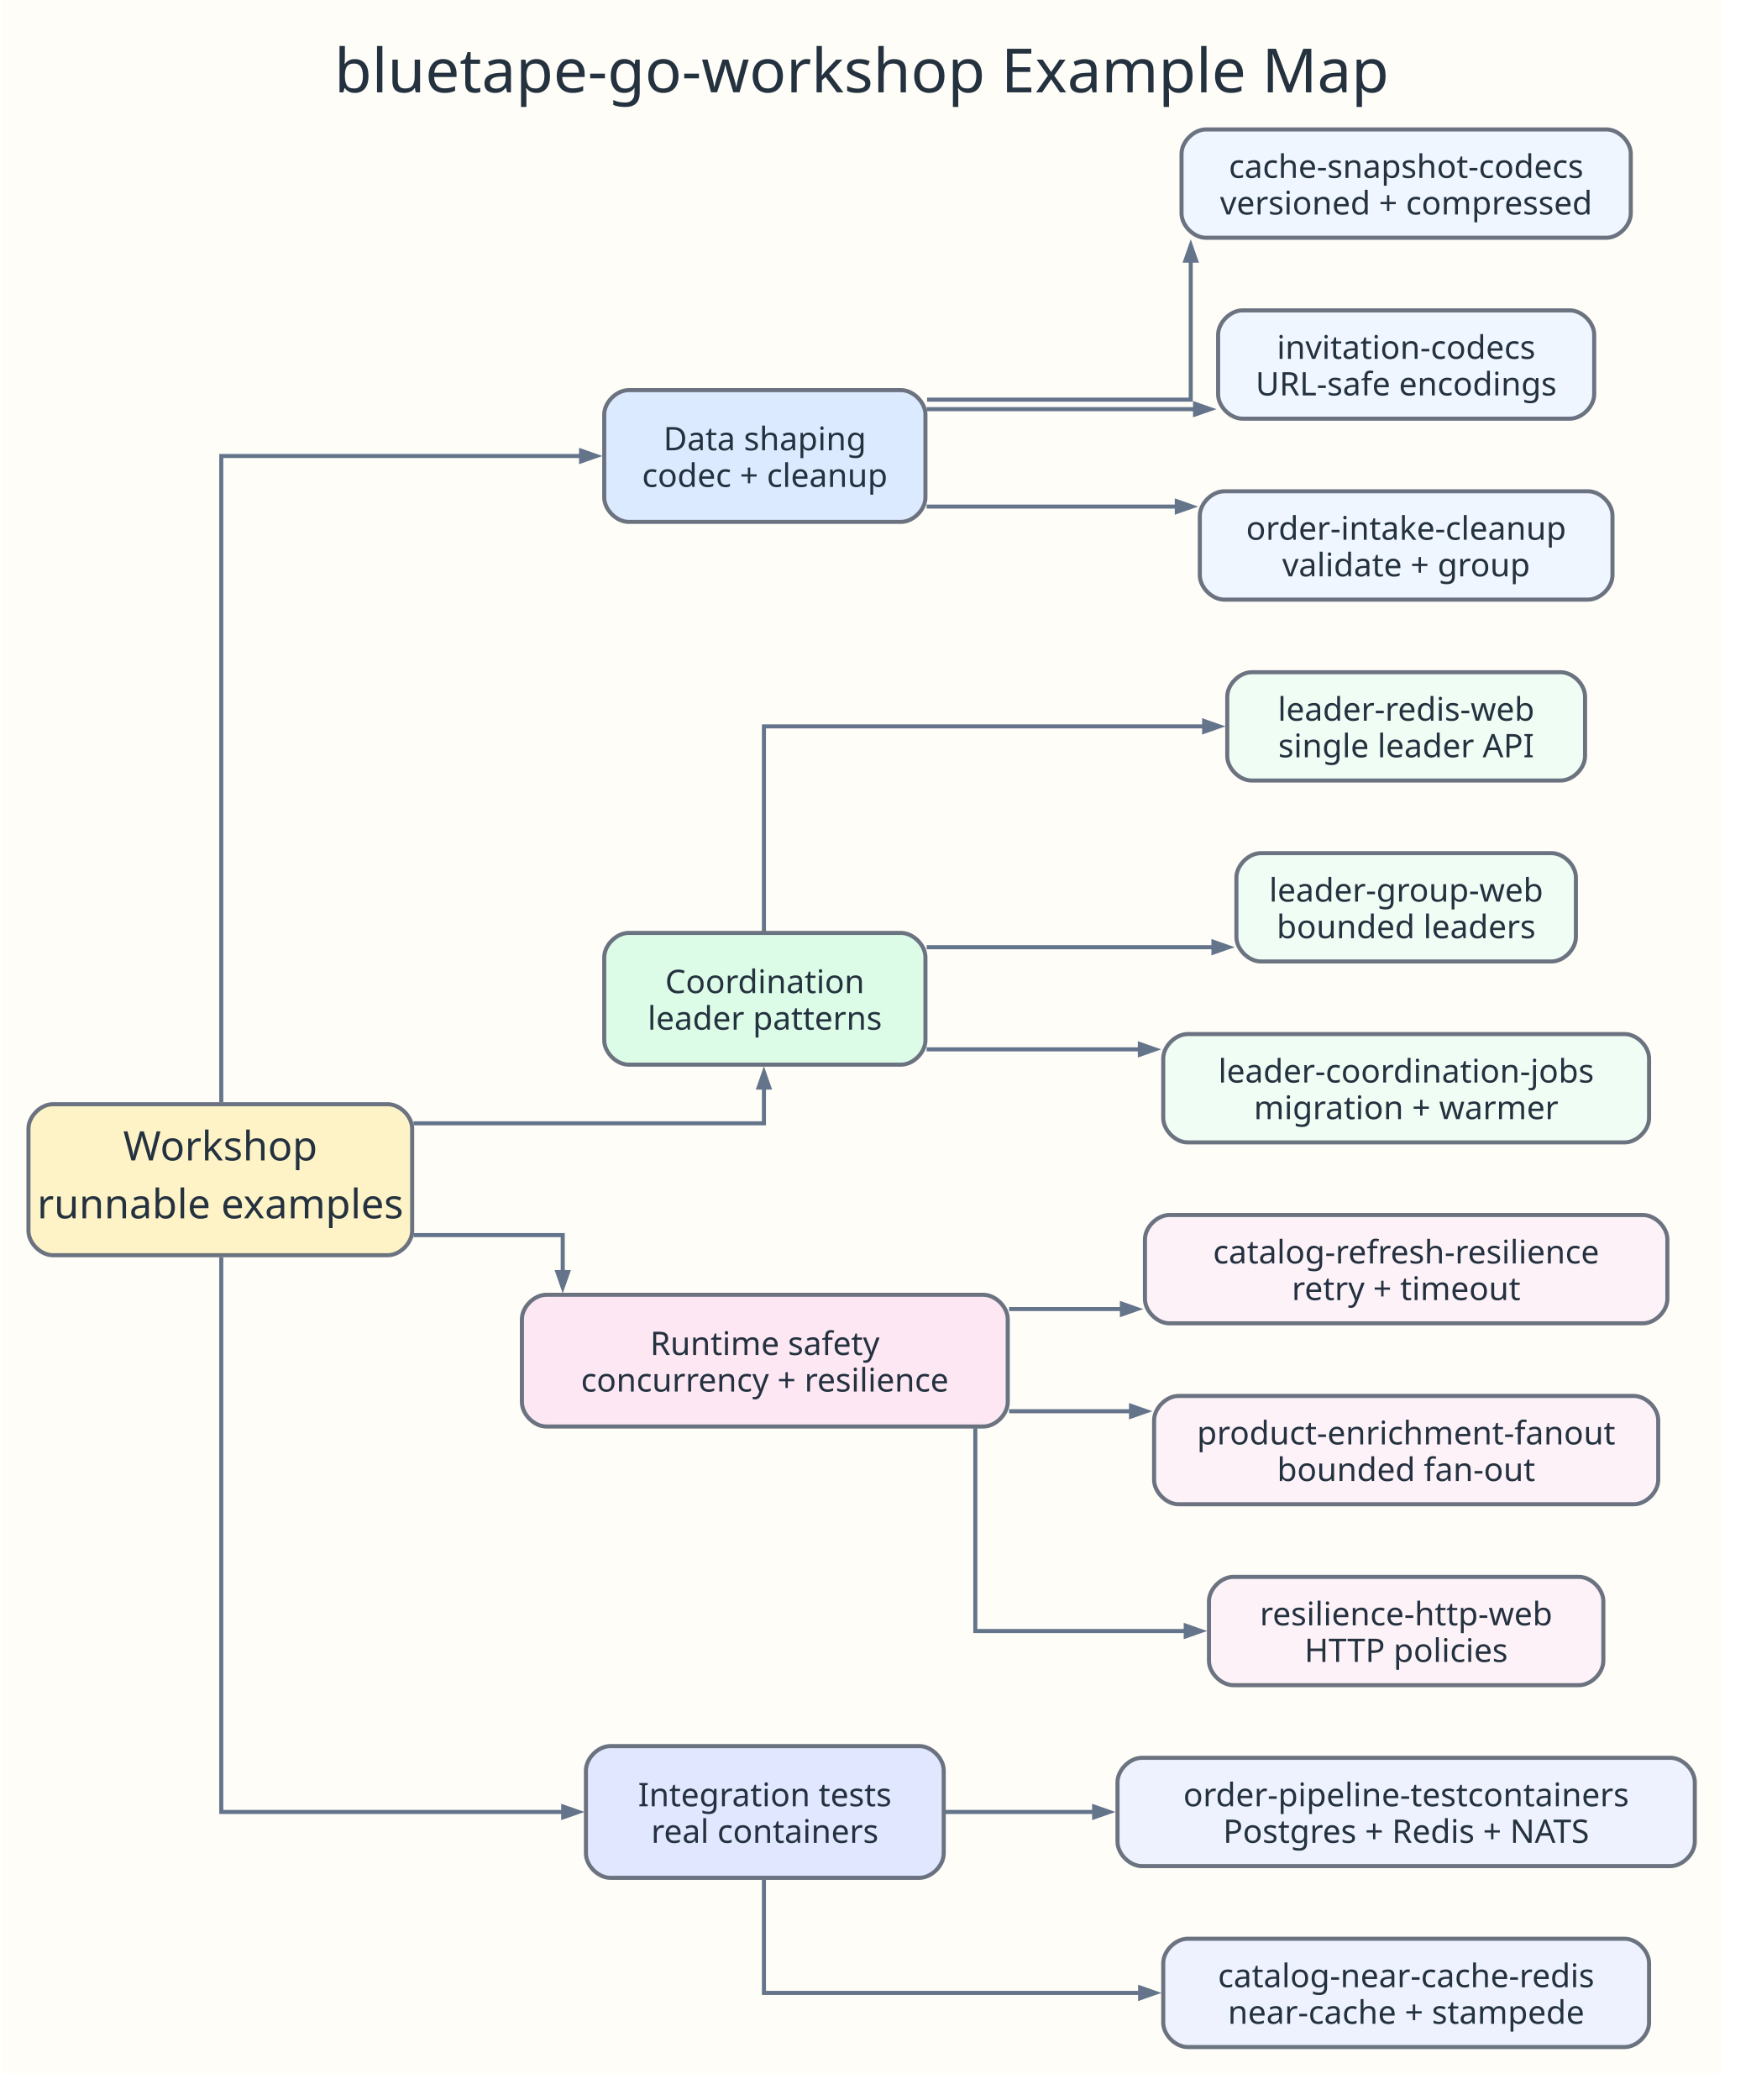
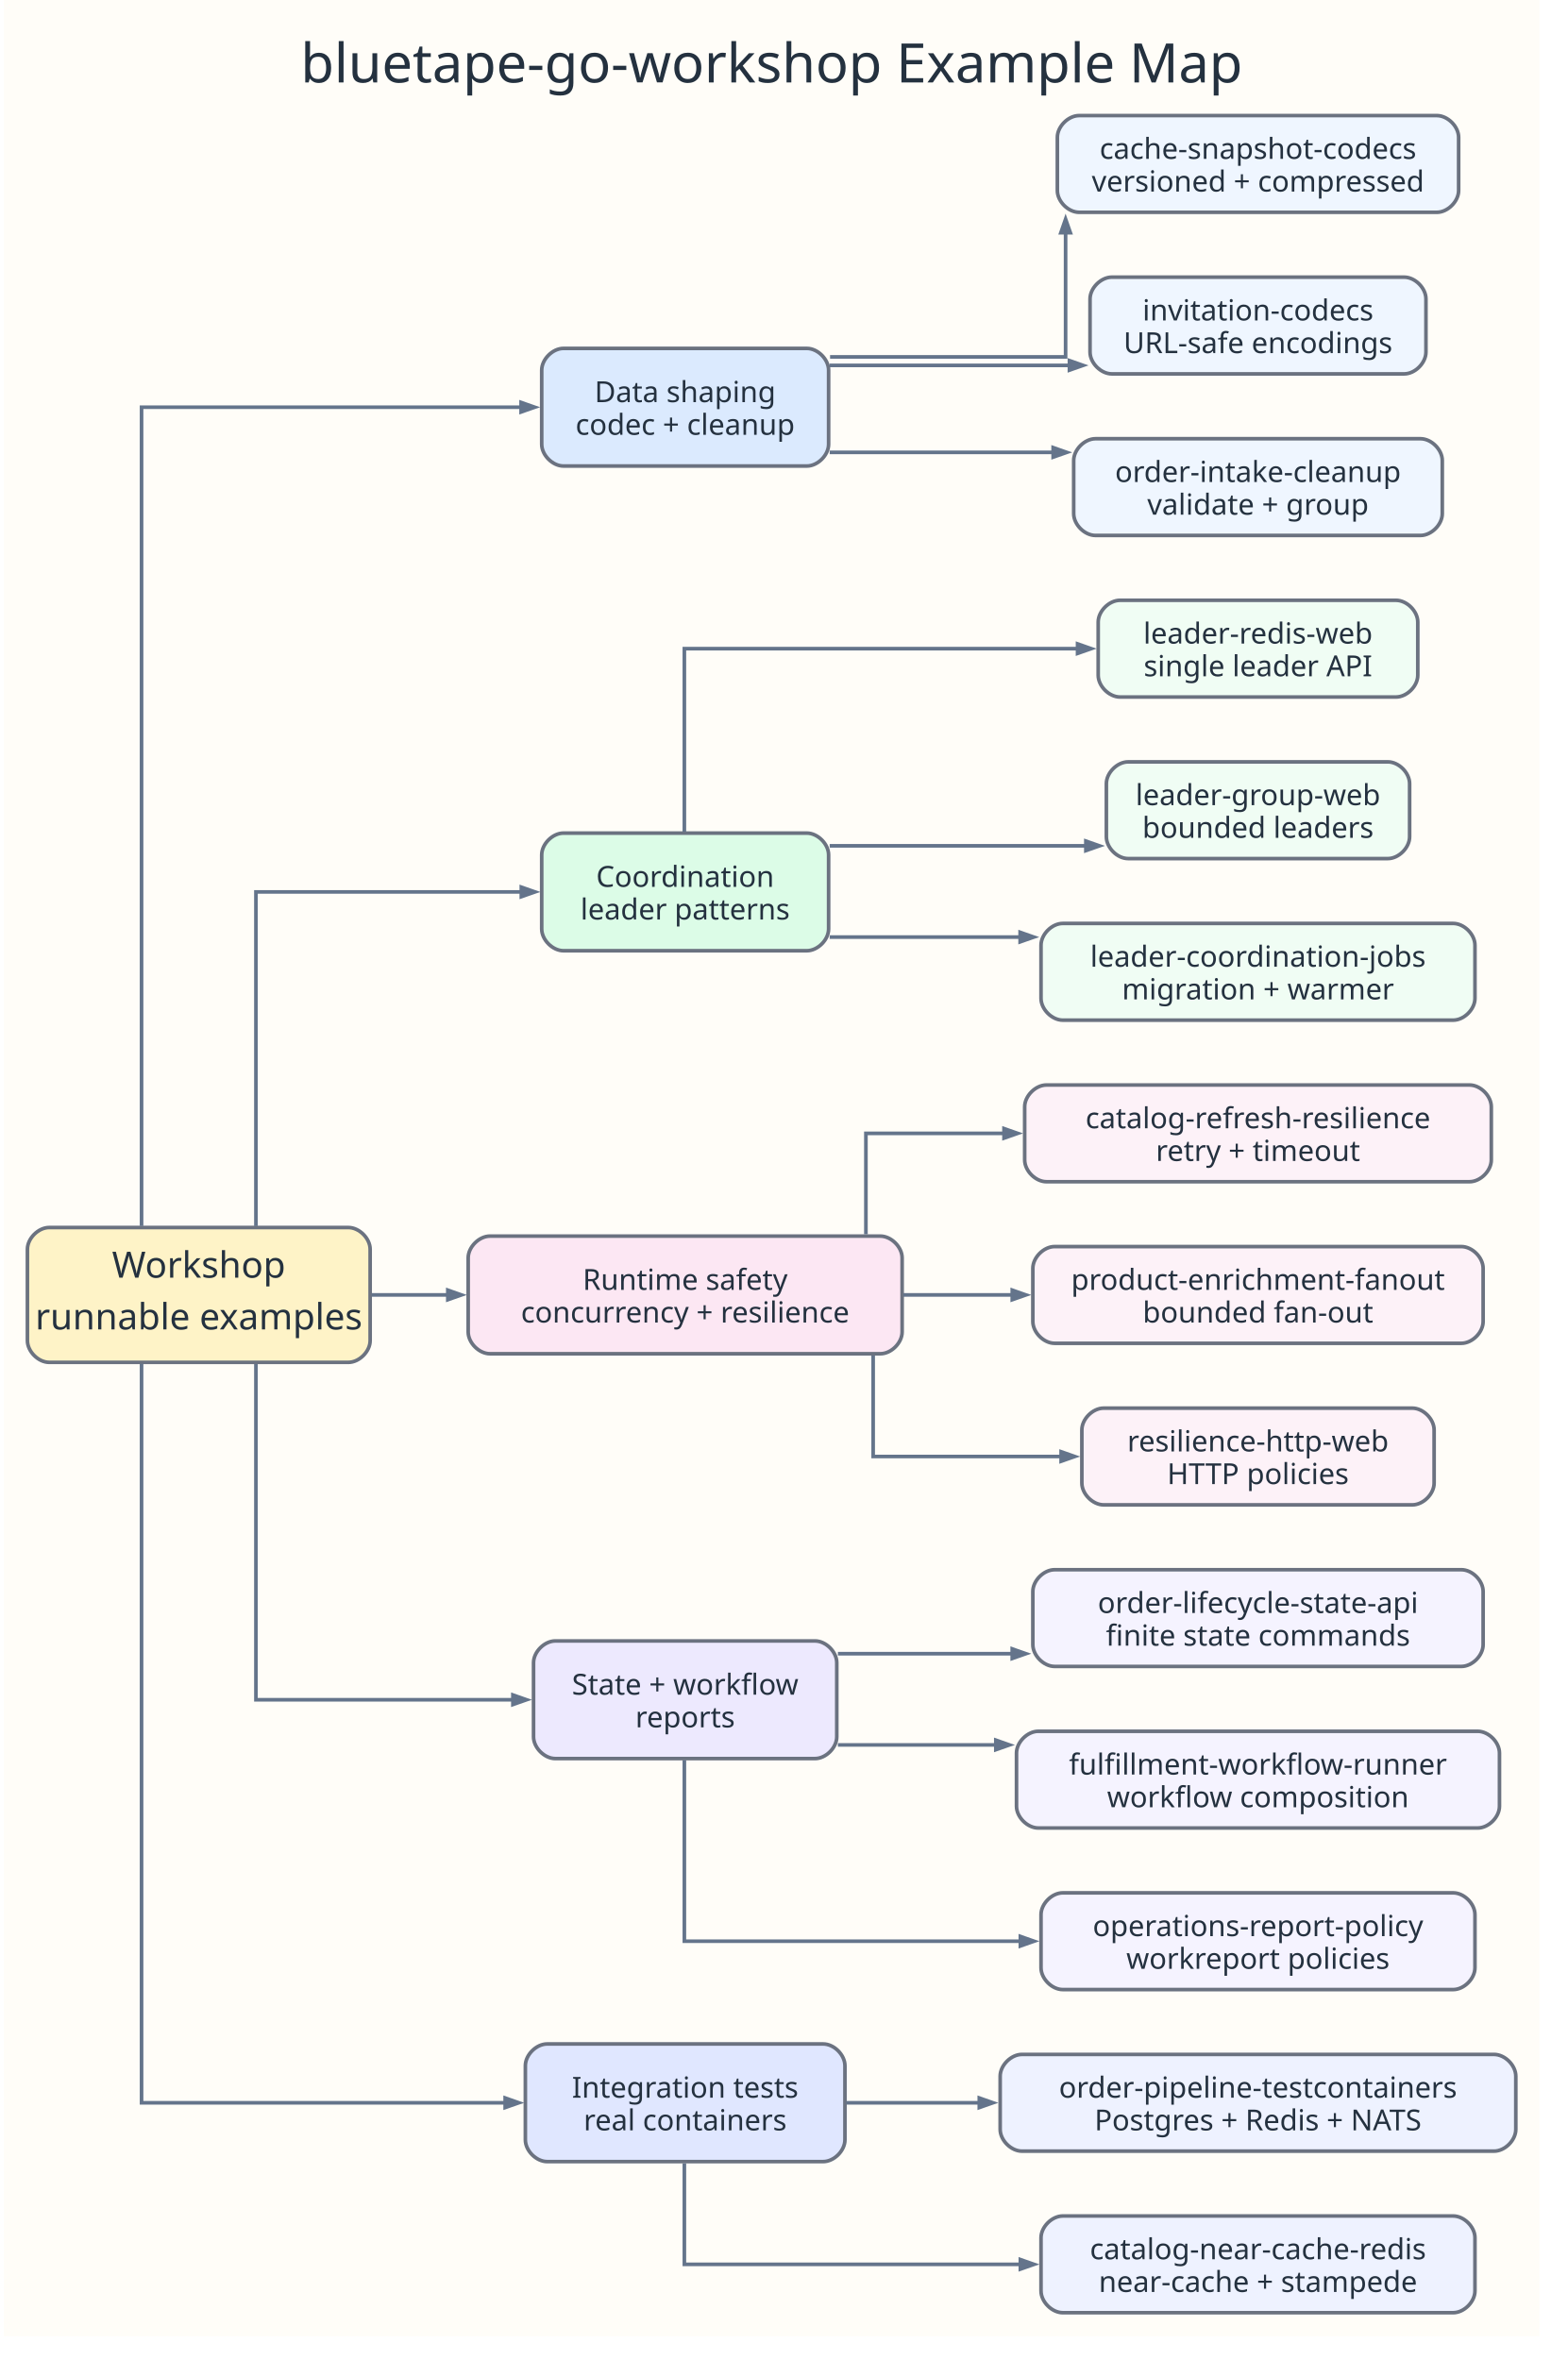
- <svg xmlns="http://www.w3.org/2000/svg" width="872pt" height="1046pt" viewBox="13.00 13.00 859.00 1033.00">
-   <g id="graph0" class="graph" transform="scale(1 1) rotate(0) translate(25.92 1019.95)">
-     <polygon fill="#fffdf8" stroke="none" points="-12.96,12.96 -12.96,-1006.99 832.83,-1006.99 832.83,12.96 -12.96,12.96" />
-     <text xml:space="preserve" text-anchor="middle" x="409.94" y="-961.53" font-family="Architects Daughter" font-size="30.00" fill="#24313f">bluetape-go-workshop Example Map</text>
+ <svg xmlns="http://www.w3.org/2000/svg" width="872pt" height="1313pt" viewBox="13.00 13.00 859.00 1300.00">
+   <g id="graph0" class="graph" transform="scale(1 1) rotate(0) translate(25.92 1286.95)">
+     <polygon fill="#fffdf8" stroke="none" points="-12.96,12.96 -12.96,-1273.99 832.83,-1273.99 832.83,12.96 -12.96,12.96" />
+     <text xml:space="preserve" text-anchor="middle" x="409.94" y="-1228.53" font-family="Architects Daughter" font-size="30.00" fill="#24313f">bluetape-go-workshop Example Map</text>
    <g id="node1" class="node">
-       <path fill="#fef3c7" stroke="#6b7280" stroke-width="2" d="M176.79,-463.78C176.79,-463.78 12,-463.78 12,-463.78 6,-463.78 0,-457.78 0,-451.78 0,-451.78 0,-401.5 0,-401.5 0,-395.5 6,-389.5 12,-389.5 12,-389.5 176.79,-389.5 176.79,-389.5 182.79,-389.5 188.79,-395.5 188.79,-401.5 188.79,-401.5 188.79,-451.78 188.79,-451.78 188.79,-457.78 182.79,-463.78 176.79,-463.78" />
-       <text xml:space="preserve" text-anchor="middle" x="94.39" y="-436.14" font-family="Architects Daughter" font-size="20.00" fill="#24313f">Workshop</text>
-       <text xml:space="preserve" text-anchor="middle" x="94.39" y="-407.64" font-family="Architects Daughter" font-size="20.00" fill="#24313f">runnable examples</text>
+       <path fill="#fef3c7" stroke="#6b7280" stroke-width="2" d="M176.79,-597.78C176.79,-597.78 12,-597.78 12,-597.78 6,-597.78 0,-591.78 0,-585.78 0,-585.78 0,-535.5 0,-535.5 0,-529.5 6,-523.5 12,-523.5 12,-523.5 176.79,-523.5 176.79,-523.5 182.79,-523.5 188.79,-529.5 188.79,-535.5 188.79,-535.5 188.79,-585.78 188.79,-585.78 188.79,-591.78 182.79,-597.78 176.79,-597.78" />
+       <text xml:space="preserve" text-anchor="middle" x="94.39" y="-570.14" font-family="Architects Daughter" font-size="20.00" fill="#24313f">Workshop</text>
+       <text xml:space="preserve" text-anchor="middle" x="94.39" y="-541.64" font-family="Architects Daughter" font-size="20.00" fill="#24313f">runnable examples</text>
    </g>
    <g id="node2" class="node">
-       <path fill="#dbeafe" stroke="#6b7280" stroke-width="2" d="M429.33,-815.04C429.33,-815.04 295.29,-815.04 295.29,-815.04 289.29,-815.04 283.29,-809.04 283.29,-803.04 283.29,-803.04 283.29,-762.24 283.29,-762.24 283.29,-756.24 289.29,-750.24 295.29,-750.24 295.29,-750.24 429.33,-750.24 429.33,-750.24 435.33,-750.24 441.33,-756.24 441.33,-762.24 441.33,-762.24 441.33,-803.04 441.33,-803.04 441.33,-809.04 435.33,-815.04 429.33,-815.04" />
-       <text xml:space="preserve" text-anchor="middle" x="362.31" y="-785.44" font-family="Comic Mono" font-size="16.00" fill="#24313f">Data shaping</text>
-       <text xml:space="preserve" text-anchor="middle" x="362.31" y="-767.44" font-family="Comic Mono" font-size="16.00" fill="#24313f">codec + cleanup</text>
+       <path fill="#dbeafe" stroke="#6b7280" stroke-width="2" d="M429.33,-1082.04C429.33,-1082.04 295.29,-1082.04 295.29,-1082.04 289.29,-1082.04 283.29,-1076.04 283.29,-1070.04 283.29,-1070.04 283.29,-1029.24 283.29,-1029.24 283.29,-1023.24 289.29,-1017.24 295.29,-1017.24 295.29,-1017.24 429.33,-1017.24 429.33,-1017.24 435.33,-1017.24 441.33,-1023.24 441.33,-1029.24 441.33,-1029.24 441.33,-1070.04 441.33,-1070.04 441.33,-1076.04 435.33,-1082.04 429.33,-1082.04" />
+       <text xml:space="preserve" text-anchor="middle" x="362.31" y="-1052.44" font-family="Comic Mono" font-size="16.00" fill="#24313f">Data shaping</text>
+       <text xml:space="preserve" text-anchor="middle" x="362.31" y="-1034.44" font-family="Comic Mono" font-size="16.00" fill="#24313f">codec + cleanup</text>
    </g>
    <g id="edge1" class="edge">
-       <path fill="none" stroke="#64748b" stroke-width="2" d="M94.87,-464.74C94.87,-556.58 94.87,-782.64 94.87,-782.64 94.87,-782.64 271.9,-782.64 271.9,-782.64" />
-       <polygon fill="#64748b" stroke="#64748b" stroke-width="2" points="271.9,-785.27 279.4,-782.64 271.9,-780.02 271.9,-785.27" />
+       <path fill="none" stroke="#64748b" stroke-width="2" d="M62.87,-598.6C62.87,-713.5 62.87,-1049.64 62.87,-1049.64 62.87,-1049.64 271.93,-1049.64 271.93,-1049.64" />
+       <polygon fill="#64748b" stroke="#64748b" stroke-width="2" points="271.93,-1052.27 279.43,-1049.64 271.93,-1047.02 271.93,-1052.27" />
    </g>
    <g id="node3" class="node">
-       <path fill="#dcfce7" stroke="#6b7280" stroke-width="2" d="M429.33,-548.04C429.33,-548.04 295.29,-548.04 295.29,-548.04 289.29,-548.04 283.29,-542.04 283.29,-536.04 283.29,-536.04 283.29,-495.24 283.29,-495.24 283.29,-489.24 289.29,-483.24 295.29,-483.24 295.29,-483.24 429.33,-483.24 429.33,-483.24 435.33,-483.24 441.33,-489.24 441.33,-495.24 441.33,-495.24 441.33,-536.04 441.33,-536.04 441.33,-542.04 435.33,-548.04 429.33,-548.04" />
-       <text xml:space="preserve" text-anchor="middle" x="362.31" y="-518.44" font-family="Comic Mono" font-size="16.00" fill="#24313f">Coordination</text>
-       <text xml:space="preserve" text-anchor="middle" x="362.31" y="-500.44" font-family="Comic Mono" font-size="16.00" fill="#24313f">leader patterns</text>
+       <path fill="#dcfce7" stroke="#6b7280" stroke-width="2" d="M429.33,-815.04C429.33,-815.04 295.29,-815.04 295.29,-815.04 289.29,-815.04 283.29,-809.04 283.29,-803.04 283.29,-803.04 283.29,-762.24 283.29,-762.24 283.29,-756.24 289.29,-750.24 295.29,-750.24 295.29,-750.24 429.33,-750.24 429.33,-750.24 435.33,-750.24 441.33,-756.24 441.33,-762.24 441.33,-762.24 441.33,-803.04 441.33,-803.04 441.33,-809.04 435.33,-815.04 429.33,-815.04" />
+       <text xml:space="preserve" text-anchor="middle" x="362.31" y="-785.44" font-family="Comic Mono" font-size="16.00" fill="#24313f">Coordination</text>
+       <text xml:space="preserve" text-anchor="middle" x="362.31" y="-767.44" font-family="Comic Mono" font-size="16.00" fill="#24313f">leader patterns</text>
    </g>
    <g id="edge2" class="edge">
-       <path fill="none" stroke="#64748b" stroke-width="2" d="M189.45,-454.39C266.33,-454.39 361.87,-454.39 361.87,-454.39 361.87,-454.39 361.87,-471.98 361.87,-471.98" />
-       <polygon fill="#64748b" stroke="#64748b" stroke-width="2" points="359.25,-471.98 361.87,-479.48 364.5,-471.98 359.25,-471.98" />
+       <path fill="none" stroke="#64748b" stroke-width="2" d="M125.87,-598.55C125.87,-661.96 125.87,-782.64 125.87,-782.64 125.87,-782.64 272.06,-782.64 272.06,-782.64" />
+       <polygon fill="#64748b" stroke="#64748b" stroke-width="2" points="272.06,-785.27 279.56,-782.64 272.06,-780.02 272.06,-785.27" />
    </g>
    <g id="node4" class="node">
-       <path fill="#fce7f3" stroke="#6b7280" stroke-width="2" d="M469.83,-370.04C469.83,-370.04 254.79,-370.04 254.79,-370.04 248.79,-370.04 242.79,-364.04 242.79,-358.04 242.79,-358.04 242.79,-317.24 242.79,-317.24 242.79,-311.24 248.79,-305.24 254.79,-305.24 254.79,-305.24 469.83,-305.24 469.83,-305.24 475.83,-305.24 481.83,-311.24 481.83,-317.24 481.83,-317.24 481.83,-358.04 481.83,-358.04 481.83,-364.04 475.83,-370.04 469.83,-370.04" />
-       <text xml:space="preserve" text-anchor="middle" x="362.31" y="-340.44" font-family="Comic Mono" font-size="16.00" fill="#24313f">Runtime safety</text>
-       <text xml:space="preserve" text-anchor="middle" x="362.31" y="-322.44" font-family="Comic Mono" font-size="16.00" fill="#24313f">concurrency + resilience</text>
+       <path fill="#fce7f3" stroke="#6b7280" stroke-width="2" d="M469.83,-593.04C469.83,-593.04 254.79,-593.04 254.79,-593.04 248.79,-593.04 242.79,-587.04 242.79,-581.04 242.79,-581.04 242.79,-540.24 242.79,-540.24 242.79,-534.24 248.79,-528.24 254.79,-528.24 254.79,-528.24 469.83,-528.24 469.83,-528.24 475.83,-528.24 481.83,-534.24 481.83,-540.24 481.83,-540.24 481.83,-581.04 481.83,-581.04 481.83,-587.04 475.83,-593.04 469.83,-593.04" />
+       <text xml:space="preserve" text-anchor="middle" x="362.31" y="-563.44" font-family="Comic Mono" font-size="16.00" fill="#24313f">Runtime safety</text>
+       <text xml:space="preserve" text-anchor="middle" x="362.31" y="-545.44" font-family="Comic Mono" font-size="16.00" fill="#24313f">concurrency + resilience</text>
    </g>
    <g id="edge3" class="edge">
-       <path fill="none" stroke="#64748b" stroke-width="2" d="M189.46,-399.39C227.68,-399.39 262.87,-399.39 262.87,-399.39 262.87,-399.39 262.87,-381.21 262.87,-381.21" />
-       <polygon fill="#64748b" stroke="#64748b" stroke-width="2" points="265.5,-381.21 262.87,-373.71 260.25,-381.21 265.5,-381.21" />
+       <path fill="none" stroke="#64748b" stroke-width="2" d="M189.61,-560.64C189.61,-560.64 231.57,-560.64 231.57,-560.64" />
+       <polygon fill="#64748b" stroke="#64748b" stroke-width="2" points="231.57,-563.27 239.07,-560.64 231.57,-558.02 231.57,-563.27" />
    </g>
    <g id="node5" class="node">
+       <path fill="#ede9fe" stroke="#6b7280" stroke-width="2" d="M433.83,-370.04C433.83,-370.04 290.79,-370.04 290.79,-370.04 284.79,-370.04 278.79,-364.04 278.79,-358.04 278.79,-358.04 278.79,-317.24 278.79,-317.24 278.79,-311.24 284.79,-305.24 290.79,-305.24 290.79,-305.24 433.83,-305.24 433.83,-305.24 439.83,-305.24 445.83,-311.24 445.83,-317.24 445.83,-317.24 445.83,-358.04 445.83,-358.04 445.83,-364.04 439.83,-370.04 433.83,-370.04" />
+       <text xml:space="preserve" text-anchor="middle" x="362.31" y="-340.44" font-family="Comic Mono" font-size="16.00" fill="#24313f">State + workflow</text>
+       <text xml:space="preserve" text-anchor="middle" x="362.31" y="-322.44" font-family="Comic Mono" font-size="16.00" fill="#24313f">reports</text>
+     </g>
+     <g id="edge4" class="edge">
+       <path fill="none" stroke="#64748b" stroke-width="2" d="M125.87,-522.56C125.87,-458.87 125.87,-337.64 125.87,-337.64 125.87,-337.64 267.42,-337.64 267.42,-337.64" />
+       <polygon fill="#64748b" stroke="#64748b" stroke-width="2" points="267.42,-340.27 274.92,-337.64 267.42,-335.02 267.42,-340.27" />
+     </g>
+     <g id="node6" class="node">
      <path fill="#e0e7ff" stroke="#6b7280" stroke-width="2" d="M438.33,-148.04C438.33,-148.04 286.29,-148.04 286.29,-148.04 280.29,-148.04 274.29,-142.04 274.29,-136.04 274.29,-136.04 274.29,-95.24 274.29,-95.24 274.29,-89.24 280.29,-83.24 286.29,-83.24 286.29,-83.24 438.33,-83.24 438.33,-83.24 444.33,-83.24 450.33,-89.24 450.33,-95.24 450.33,-95.24 450.33,-136.04 450.33,-136.04 450.33,-142.04 444.33,-148.04 438.33,-148.04" />
      <text xml:space="preserve" text-anchor="middle" x="362.31" y="-118.44" font-family="Comic Mono" font-size="16.00" fill="#24313f">Integration tests</text>
      <text xml:space="preserve" text-anchor="middle" x="362.31" y="-100.44" font-family="Comic Mono" font-size="16.00" fill="#24313f">real containers</text>
    </g>
-     <g id="edge4" class="edge">
-       <path fill="none" stroke="#64748b" stroke-width="2" d="M94.87,-388.51C94.87,-305.46 94.87,-115.64 94.87,-115.64 94.87,-115.64 263.1,-115.64 263.1,-115.64" />
-       <polygon fill="#64748b" stroke="#64748b" stroke-width="2" points="263.1,-118.27 270.6,-115.64 263.1,-113.02 263.1,-118.27" />
-     </g>
-     <g id="node6" class="node">
-       <path fill="#eff6ff" stroke="#6b7280" stroke-width="2" d="M776.37,-943.28C776.37,-943.28 579.33,-943.28 579.33,-943.28 573.33,-943.28 567.33,-937.28 567.33,-931.28 567.33,-931.28 567.33,-902 567.33,-902 567.33,-896 573.33,-890 579.33,-890 579.33,-890 776.37,-890 776.37,-890 782.37,-890 788.37,-896 788.37,-902 788.37,-902 788.37,-931.28 788.37,-931.28 788.37,-937.28 782.37,-943.28 776.37,-943.28" />
-       <text xml:space="preserve" text-anchor="middle" x="677.85" y="-919.44" font-family="Comic Mono" font-size="16.00" fill="#24313f">cache-snapshot-codecs</text>
-       <text xml:space="preserve" text-anchor="middle" x="677.85" y="-901.44" font-family="Comic Mono" font-size="16.00" fill="#24313f">versioned + compressed</text>
-     </g>
    <g id="edge5" class="edge">
-       <path fill="none" stroke="#64748b" stroke-width="2" d="M442.13,-810.36C501.36,-810.36 571.87,-810.36 571.87,-810.36 571.87,-810.36 571.87,-878.74 571.87,-878.74" />
-       <polygon fill="#64748b" stroke="#64748b" stroke-width="2" points="569.25,-878.74 571.87,-886.24 574.5,-878.74 569.25,-878.74" />
+       <path fill="none" stroke="#64748b" stroke-width="2" d="M62.87,-522.7C62.87,-415.09 62.87,-115.64 62.87,-115.64 62.87,-115.64 263.16,-115.64 263.16,-115.64" />
+       <polygon fill="#64748b" stroke="#64748b" stroke-width="2" points="263.16,-118.27 270.66,-115.64 263.16,-113.02 263.16,-118.27" />
    </g>
    <g id="node7" class="node">
-       <path fill="#eff6ff" stroke="#6b7280" stroke-width="2" d="M758.37,-854.28C758.37,-854.28 597.33,-854.28 597.33,-854.28 591.33,-854.28 585.33,-848.28 585.33,-842.28 585.33,-842.28 585.33,-813 585.33,-813 585.33,-807 591.33,-801 597.33,-801 597.33,-801 758.37,-801 758.37,-801 764.37,-801 770.37,-807 770.37,-813 770.37,-813 770.37,-842.28 770.37,-842.28 770.37,-848.28 764.37,-854.28 758.37,-854.28" />
-       <text xml:space="preserve" text-anchor="middle" x="677.85" y="-830.44" font-family="Comic Mono" font-size="16.00" fill="#24313f">invitation-codecs</text>
-       <text xml:space="preserve" text-anchor="middle" x="677.85" y="-812.44" font-family="Comic Mono" font-size="16.00" fill="#24313f">URL-safe encodings</text>
+       <path fill="#eff6ff" stroke="#6b7280" stroke-width="2" d="M776.37,-1210.28C776.37,-1210.28 579.33,-1210.28 579.33,-1210.28 573.33,-1210.28 567.33,-1204.28 567.33,-1198.28 567.33,-1198.28 567.33,-1169 567.33,-1169 567.33,-1163 573.33,-1157 579.33,-1157 579.33,-1157 776.37,-1157 776.37,-1157 782.37,-1157 788.37,-1163 788.37,-1169 788.37,-1169 788.37,-1198.28 788.37,-1198.28 788.37,-1204.28 782.37,-1210.28 776.37,-1210.28" />
+       <text xml:space="preserve" text-anchor="middle" x="677.85" y="-1186.44" font-family="Comic Mono" font-size="16.00" fill="#24313f">cache-snapshot-codecs</text>
+       <text xml:space="preserve" text-anchor="middle" x="677.85" y="-1168.44" font-family="Comic Mono" font-size="16.00" fill="#24313f">versioned + compressed</text>
    </g>
    <g id="edge6" class="edge">
-       <path fill="none" stroke="#64748b" stroke-width="2" d="M441.93,-805.68C441.93,-805.68 573.99,-805.68 573.99,-805.68" />
-       <polygon fill="#64748b" stroke="#64748b" stroke-width="2" points="573.99,-808.31 581.49,-805.68 573.99,-803.06 573.99,-808.31" />
+       <path fill="none" stroke="#64748b" stroke-width="2" d="M442.13,-1077.36C501.36,-1077.36 571.87,-1077.36 571.87,-1077.36 571.87,-1077.36 571.87,-1145.74 571.87,-1145.74" />
+       <polygon fill="#64748b" stroke="#64748b" stroke-width="2" points="569.25,-1145.74 571.87,-1153.24 574.5,-1145.74 569.25,-1145.74" />
    </g>
    <g id="node8" class="node">
-       <path fill="#eff6ff" stroke="#6b7280" stroke-width="2" d="M767.37,-765.28C767.37,-765.28 588.33,-765.28 588.33,-765.28 582.33,-765.28 576.33,-759.28 576.33,-753.28 576.33,-753.28 576.33,-724 576.33,-724 576.33,-718 582.33,-712 588.33,-712 588.33,-712 767.37,-712 767.37,-712 773.37,-712 779.37,-718 779.37,-724 779.37,-724 779.37,-753.28 779.37,-753.28 779.37,-759.28 773.37,-765.28 767.37,-765.28" />
-       <text xml:space="preserve" text-anchor="middle" x="677.85" y="-741.44" font-family="Comic Mono" font-size="16.00" fill="#24313f">order-intake-cleanup</text>
-       <text xml:space="preserve" text-anchor="middle" x="677.85" y="-723.44" font-family="Comic Mono" font-size="16.00" fill="#24313f">validate + group</text>
+       <path fill="#eff6ff" stroke="#6b7280" stroke-width="2" d="M758.37,-1121.28C758.37,-1121.28 597.33,-1121.28 597.33,-1121.28 591.33,-1121.28 585.33,-1115.28 585.33,-1109.28 585.33,-1109.28 585.33,-1080 585.33,-1080 585.33,-1074 591.33,-1068 597.33,-1068 597.33,-1068 758.37,-1068 758.37,-1068 764.37,-1068 770.37,-1074 770.37,-1080 770.37,-1080 770.37,-1109.28 770.37,-1109.28 770.37,-1115.28 764.37,-1121.28 758.37,-1121.28" />
+       <text xml:space="preserve" text-anchor="middle" x="677.85" y="-1097.44" font-family="Comic Mono" font-size="16.00" fill="#24313f">invitation-codecs</text>
+       <text xml:space="preserve" text-anchor="middle" x="677.85" y="-1079.44" font-family="Comic Mono" font-size="16.00" fill="#24313f">URL-safe encodings</text>
    </g>
    <g id="edge7" class="edge">
-       <path fill="none" stroke="#64748b" stroke-width="2" d="M441.93,-757.76C441.93,-757.76 565.01,-757.76 565.01,-757.76" />
-       <polygon fill="#64748b" stroke="#64748b" stroke-width="2" points="565.01,-760.39 572.51,-757.76 565.01,-755.14 565.01,-760.39" />
+       <path fill="none" stroke="#64748b" stroke-width="2" d="M441.93,-1072.68C441.93,-1072.68 573.99,-1072.68 573.99,-1072.68" />
+       <polygon fill="#64748b" stroke="#64748b" stroke-width="2" points="573.99,-1075.31 581.49,-1072.68 573.99,-1070.06 573.99,-1075.31" />
    </g>
    <g id="node9" class="node">
-       <path fill="#f0fdf4" stroke="#6b7280" stroke-width="2" d="M753.87,-676.28C753.87,-676.28 601.83,-676.28 601.83,-676.28 595.83,-676.28 589.83,-670.28 589.83,-664.28 589.83,-664.28 589.83,-635 589.83,-635 589.83,-629 595.83,-623 601.83,-623 601.83,-623 753.87,-623 753.87,-623 759.87,-623 765.87,-629 765.87,-635 765.87,-635 765.87,-664.28 765.87,-664.28 765.87,-670.28 759.87,-676.28 753.87,-676.28" />
-       <text xml:space="preserve" text-anchor="middle" x="677.85" y="-652.44" font-family="Comic Mono" font-size="16.00" fill="#24313f">leader-redis-web</text>
-       <text xml:space="preserve" text-anchor="middle" x="677.85" y="-634.44" font-family="Comic Mono" font-size="16.00" fill="#24313f">single leader API</text>
+       <path fill="#eff6ff" stroke="#6b7280" stroke-width="2" d="M767.37,-1032.28C767.37,-1032.28 588.33,-1032.28 588.33,-1032.28 582.33,-1032.28 576.33,-1026.28 576.33,-1020.28 576.33,-1020.28 576.33,-991 576.33,-991 576.33,-985 582.33,-979 588.33,-979 588.33,-979 767.37,-979 767.37,-979 773.37,-979 779.37,-985 779.37,-991 779.37,-991 779.37,-1020.28 779.37,-1020.28 779.37,-1026.28 773.37,-1032.28 767.37,-1032.28" />
+       <text xml:space="preserve" text-anchor="middle" x="677.85" y="-1008.44" font-family="Comic Mono" font-size="16.00" fill="#24313f">order-intake-cleanup</text>
+       <text xml:space="preserve" text-anchor="middle" x="677.85" y="-990.44" font-family="Comic Mono" font-size="16.00" fill="#24313f">validate + group</text>
    </g>
    <g id="edge8" class="edge">
-       <path fill="none" stroke="#64748b" stroke-width="2" d="M361.87,-548.76C361.87,-588.44 361.87,-649.64 361.87,-649.64 361.87,-649.64 578.46,-649.64 578.46,-649.64" />
-       <polygon fill="#64748b" stroke="#64748b" stroke-width="2" points="578.46,-652.27 585.96,-649.64 578.46,-647.02 578.46,-652.27" />
+       <path fill="none" stroke="#64748b" stroke-width="2" d="M441.93,-1024.76C441.93,-1024.76 565.01,-1024.76 565.01,-1024.76" />
+       <polygon fill="#64748b" stroke="#64748b" stroke-width="2" points="565.01,-1027.39 572.51,-1024.76 565.01,-1022.14 565.01,-1027.39" />
    </g>
    <g id="node10" class="node">
-       <path fill="#f0fdf4" stroke="#6b7280" stroke-width="2" d="M749.37,-587.28C749.37,-587.28 606.33,-587.28 606.33,-587.28 600.33,-587.28 594.33,-581.28 594.33,-575.28 594.33,-575.28 594.33,-546 594.33,-546 594.33,-540 600.33,-534 606.33,-534 606.33,-534 749.37,-534 749.37,-534 755.37,-534 761.37,-540 761.37,-546 761.37,-546 761.37,-575.28 761.37,-575.28 761.37,-581.28 755.37,-587.28 749.37,-587.28" />
-       <text xml:space="preserve" text-anchor="middle" x="677.85" y="-563.44" font-family="Comic Mono" font-size="16.00" fill="#24313f">leader-group-web</text>
-       <text xml:space="preserve" text-anchor="middle" x="677.85" y="-545.44" font-family="Comic Mono" font-size="16.00" fill="#24313f">bounded leaders</text>
+       <path fill="#f0fdf4" stroke="#6b7280" stroke-width="2" d="M753.87,-943.28C753.87,-943.28 601.83,-943.28 601.83,-943.28 595.83,-943.28 589.83,-937.28 589.83,-931.28 589.83,-931.28 589.83,-902 589.83,-902 589.83,-896 595.83,-890 601.83,-890 601.83,-890 753.87,-890 753.87,-890 759.87,-890 765.87,-896 765.87,-902 765.87,-902 765.87,-931.28 765.87,-931.28 765.87,-937.28 759.87,-943.28 753.87,-943.28" />
+       <text xml:space="preserve" text-anchor="middle" x="677.85" y="-919.44" font-family="Comic Mono" font-size="16.00" fill="#24313f">leader-redis-web</text>
+       <text xml:space="preserve" text-anchor="middle" x="677.85" y="-901.44" font-family="Comic Mono" font-size="16.00" fill="#24313f">single leader API</text>
    </g>
    <g id="edge9" class="edge">
-       <path fill="none" stroke="#64748b" stroke-width="2" d="M441.93,-541.02C441.93,-541.02 583.03,-541.02 583.03,-541.02" />
-       <polygon fill="#64748b" stroke="#64748b" stroke-width="2" points="583.03,-543.65 590.53,-541.02 583.03,-538.4 583.03,-543.65" />
+       <path fill="none" stroke="#64748b" stroke-width="2" d="M361.87,-815.76C361.87,-855.44 361.87,-916.64 361.87,-916.64 361.87,-916.64 578.46,-916.64 578.46,-916.64" />
+       <polygon fill="#64748b" stroke="#64748b" stroke-width="2" points="578.46,-919.27 585.96,-916.64 578.46,-914.02 578.46,-919.27" />
    </g>
    <g id="node11" class="node">
-       <path fill="#f0fdf4" stroke="#6b7280" stroke-width="2" d="M785.37,-498.28C785.37,-498.28 570.33,-498.28 570.33,-498.28 564.33,-498.28 558.33,-492.28 558.33,-486.28 558.33,-486.28 558.33,-457 558.33,-457 558.33,-451 564.33,-445 570.33,-445 570.33,-445 785.37,-445 785.37,-445 791.37,-445 797.37,-451 797.37,-457 797.37,-457 797.37,-486.28 797.37,-486.28 797.37,-492.28 791.37,-498.28 785.37,-498.28" />
-       <text xml:space="preserve" text-anchor="middle" x="677.85" y="-474.44" font-family="Comic Mono" font-size="16.00" fill="#24313f">leader-coordination-jobs</text>
-       <text xml:space="preserve" text-anchor="middle" x="677.85" y="-456.44" font-family="Comic Mono" font-size="16.00" fill="#24313f">migration + warmer</text>
+       <path fill="#f0fdf4" stroke="#6b7280" stroke-width="2" d="M749.37,-854.28C749.37,-854.28 606.33,-854.28 606.33,-854.28 600.33,-854.28 594.33,-848.28 594.33,-842.28 594.33,-842.28 594.33,-813 594.33,-813 594.33,-807 600.33,-801 606.33,-801 606.33,-801 749.37,-801 749.37,-801 755.37,-801 761.37,-807 761.37,-813 761.37,-813 761.37,-842.28 761.37,-842.28 761.37,-848.28 755.37,-854.28 749.37,-854.28" />
+       <text xml:space="preserve" text-anchor="middle" x="677.85" y="-830.44" font-family="Comic Mono" font-size="16.00" fill="#24313f">leader-group-web</text>
+       <text xml:space="preserve" text-anchor="middle" x="677.85" y="-812.44" font-family="Comic Mono" font-size="16.00" fill="#24313f">bounded leaders</text>
    </g>
    <g id="edge10" class="edge">
-       <path fill="none" stroke="#64748b" stroke-width="2" d="M441.93,-490.76C441.93,-490.76 546.83,-490.76 546.83,-490.76" />
-       <polygon fill="#64748b" stroke="#64748b" stroke-width="2" points="546.83,-493.39 554.33,-490.76 546.83,-488.14 546.83,-493.39" />
+       <path fill="none" stroke="#64748b" stroke-width="2" d="M441.93,-808.02C441.93,-808.02 583.03,-808.02 583.03,-808.02" />
+       <polygon fill="#64748b" stroke="#64748b" stroke-width="2" points="583.03,-810.65 590.53,-808.02 583.03,-805.4 583.03,-810.65" />
    </g>
    <g id="node12" class="node">
-       <path fill="#fdf2f8" stroke="#6b7280" stroke-width="2" d="M794.37,-409.28C794.37,-409.28 561.33,-409.28 561.33,-409.28 555.33,-409.28 549.33,-403.28 549.33,-397.28 549.33,-397.28 549.33,-368 549.33,-368 549.33,-362 555.33,-356 561.33,-356 561.33,-356 794.37,-356 794.37,-356 800.37,-356 806.37,-362 806.37,-368 806.37,-368 806.37,-397.28 806.37,-397.28 806.37,-403.28 800.37,-409.28 794.37,-409.28" />
-       <text xml:space="preserve" text-anchor="middle" x="677.85" y="-385.44" font-family="Comic Mono" font-size="16.00" fill="#24313f">catalog-refresh-resilience</text>
-       <text xml:space="preserve" text-anchor="middle" x="677.85" y="-367.44" font-family="Comic Mono" font-size="16.00" fill="#24313f">retry + timeout</text>
+       <path fill="#f0fdf4" stroke="#6b7280" stroke-width="2" d="M785.37,-765.28C785.37,-765.28 570.33,-765.28 570.33,-765.28 564.33,-765.28 558.33,-759.28 558.33,-753.28 558.33,-753.28 558.33,-724 558.33,-724 558.33,-718 564.33,-712 570.33,-712 570.33,-712 785.37,-712 785.37,-712 791.37,-712 797.37,-718 797.37,-724 797.37,-724 797.37,-753.28 797.37,-753.28 797.37,-759.28 791.37,-765.28 785.37,-765.28" />
+       <text xml:space="preserve" text-anchor="middle" x="677.85" y="-741.44" font-family="Comic Mono" font-size="16.00" fill="#24313f">leader-coordination-jobs</text>
+       <text xml:space="preserve" text-anchor="middle" x="677.85" y="-723.44" font-family="Comic Mono" font-size="16.00" fill="#24313f">migration + warmer</text>
    </g>
    <g id="edge11" class="edge">
-       <path fill="none" stroke="#64748b" stroke-width="2" d="M482.5,-363.02C482.5,-363.02 538.01,-363.02 538.01,-363.02" />
-       <polygon fill="#64748b" stroke="#64748b" stroke-width="2" points="538.01,-365.65 545.51,-363.02 538.01,-360.4 538.01,-365.65" />
+       <path fill="none" stroke="#64748b" stroke-width="2" d="M441.93,-757.76C441.93,-757.76 546.83,-757.76 546.83,-757.76" />
+       <polygon fill="#64748b" stroke="#64748b" stroke-width="2" points="546.83,-760.39 554.33,-757.76 546.83,-755.14 546.83,-760.39" />
    </g>
    <g id="node13" class="node">
-       <path fill="#fdf2f8" stroke="#6b7280" stroke-width="2" d="M789.87,-320.28C789.87,-320.28 565.83,-320.28 565.83,-320.28 559.83,-320.28 553.83,-314.28 553.83,-308.28 553.83,-308.28 553.83,-279 553.83,-279 553.83,-273 559.83,-267 565.83,-267 565.83,-267 789.87,-267 789.87,-267 795.87,-267 801.87,-273 801.87,-279 801.87,-279 801.87,-308.28 801.87,-308.28 801.87,-314.28 795.87,-320.28 789.87,-320.28" />
-       <text xml:space="preserve" text-anchor="middle" x="677.85" y="-296.44" font-family="Comic Mono" font-size="16.00" fill="#24313f">product-enrichment-fanout</text>
-       <text xml:space="preserve" text-anchor="middle" x="677.85" y="-278.44" font-family="Comic Mono" font-size="16.00" fill="#24313f">bounded fan-out</text>
+       <path fill="#fdf2f8" stroke="#6b7280" stroke-width="2" d="M794.37,-676.28C794.37,-676.28 561.33,-676.28 561.33,-676.28 555.33,-676.28 549.33,-670.28 549.33,-664.28 549.33,-664.28 549.33,-635 549.33,-635 549.33,-629 555.33,-623 561.33,-623 561.33,-623 794.37,-623 794.37,-623 800.37,-623 806.37,-629 806.37,-635 806.37,-635 806.37,-664.28 806.37,-664.28 806.37,-670.28 800.37,-676.28 794.37,-676.28" />
+       <text xml:space="preserve" text-anchor="middle" x="677.85" y="-652.44" font-family="Comic Mono" font-size="16.00" fill="#24313f">catalog-refresh-resilience</text>
+       <text xml:space="preserve" text-anchor="middle" x="677.85" y="-634.44" font-family="Comic Mono" font-size="16.00" fill="#24313f">retry + timeout</text>
    </g>
    <g id="edge12" class="edge">
-       <path fill="none" stroke="#64748b" stroke-width="2" d="M482.5,-312.76C482.5,-312.76 542.49,-312.76 542.49,-312.76" />
-       <polygon fill="#64748b" stroke="#64748b" stroke-width="2" points="542.49,-315.39 549.99,-312.76 542.49,-310.14 542.49,-315.39" />
+       <path fill="none" stroke="#64748b" stroke-width="2" d="M461.87,-594.03C461.87,-619.29 461.87,-649.64 461.87,-649.64 461.87,-649.64 537.95,-649.64 537.95,-649.64" />
+       <polygon fill="#64748b" stroke="#64748b" stroke-width="2" points="537.95,-652.27 545.45,-649.64 537.95,-647.02 537.95,-652.27" />
    </g>
    <g id="node14" class="node">
-       <path fill="#fdf2f8" stroke="#6b7280" stroke-width="2" d="M762.87,-231.28C762.87,-231.28 592.83,-231.28 592.83,-231.28 586.83,-231.28 580.83,-225.28 580.83,-219.28 580.83,-219.28 580.83,-190 580.83,-190 580.83,-184 586.83,-178 592.83,-178 592.83,-178 762.87,-178 762.87,-178 768.87,-178 774.87,-184 774.87,-190 774.87,-190 774.87,-219.28 774.87,-219.28 774.87,-225.28 768.87,-231.28 762.87,-231.28" />
-       <text xml:space="preserve" text-anchor="middle" x="677.85" y="-207.44" font-family="Comic Mono" font-size="16.00" fill="#24313f">resilience-http-web</text>
-       <text xml:space="preserve" text-anchor="middle" x="677.85" y="-189.44" font-family="Comic Mono" font-size="16.00" fill="#24313f">HTTP policies</text>
+       <path fill="#fdf2f8" stroke="#6b7280" stroke-width="2" d="M789.87,-587.28C789.87,-587.28 565.83,-587.28 565.83,-587.28 559.83,-587.28 553.83,-581.28 553.83,-575.28 553.83,-575.28 553.83,-546 553.83,-546 553.83,-540 559.83,-534 565.83,-534 565.83,-534 789.87,-534 789.87,-534 795.87,-534 801.87,-540 801.87,-546 801.87,-546 801.87,-575.28 801.87,-575.28 801.87,-581.28 795.87,-587.28 789.87,-587.28" />
+       <text xml:space="preserve" text-anchor="middle" x="677.85" y="-563.44" font-family="Comic Mono" font-size="16.00" fill="#24313f">product-enrichment-fanout</text>
+       <text xml:space="preserve" text-anchor="middle" x="677.85" y="-545.44" font-family="Comic Mono" font-size="16.00" fill="#24313f">bounded fan-out</text>
    </g>
    <g id="edge13" class="edge">
-       <path fill="none" stroke="#64748b" stroke-width="2" d="M465.87,-304.42C465.87,-265.03 465.87,-204.64 465.87,-204.64 465.87,-204.64 569.4,-204.64 569.4,-204.64" />
-       <polygon fill="#64748b" stroke="#64748b" stroke-width="2" points="569.4,-207.27 576.9,-204.64 569.4,-202.02 569.4,-207.27" />
+       <path fill="none" stroke="#64748b" stroke-width="2" d="M482.5,-560.64C482.5,-560.64 542.49,-560.64 542.49,-560.64" />
+       <polygon fill="#64748b" stroke="#64748b" stroke-width="2" points="542.49,-563.27 549.99,-560.64 542.49,-558.02 542.49,-563.27" />
    </g>
    <g id="node15" class="node">
+       <path fill="#fdf2f8" stroke="#6b7280" stroke-width="2" d="M762.87,-498.28C762.87,-498.28 592.83,-498.28 592.83,-498.28 586.83,-498.28 580.83,-492.28 580.83,-486.28 580.83,-486.28 580.83,-457 580.83,-457 580.83,-451 586.83,-445 592.83,-445 592.83,-445 762.87,-445 762.87,-445 768.87,-445 774.87,-451 774.87,-457 774.87,-457 774.87,-486.28 774.87,-486.28 774.87,-492.28 768.87,-498.28 762.87,-498.28" />
+       <text xml:space="preserve" text-anchor="middle" x="677.85" y="-474.44" font-family="Comic Mono" font-size="16.00" fill="#24313f">resilience-http-web</text>
+       <text xml:space="preserve" text-anchor="middle" x="677.85" y="-456.44" font-family="Comic Mono" font-size="16.00" fill="#24313f">HTTP policies</text>
+     </g>
+     <g id="edge14" class="edge">
+       <path fill="none" stroke="#64748b" stroke-width="2" d="M465.87,-527.25C465.87,-501.99 465.87,-471.64 465.87,-471.64 465.87,-471.64 569.4,-471.64 569.4,-471.64" />
+       <polygon fill="#64748b" stroke="#64748b" stroke-width="2" points="569.4,-474.27 576.9,-471.64 569.4,-469.02 569.4,-474.27" />
+     </g>
+     <g id="node16" class="node">
+       <path fill="#f5f3ff" stroke="#6b7280" stroke-width="2" d="M789.87,-409.28C789.87,-409.28 565.83,-409.28 565.83,-409.28 559.83,-409.28 553.83,-403.28 553.83,-397.28 553.83,-397.28 553.83,-368 553.83,-368 553.83,-362 559.83,-356 565.83,-356 565.83,-356 789.87,-356 789.87,-356 795.87,-356 801.87,-362 801.87,-368 801.87,-368 801.87,-397.28 801.87,-397.28 801.87,-403.28 795.87,-409.28 789.87,-409.28" />
+       <text xml:space="preserve" text-anchor="middle" x="677.85" y="-385.44" font-family="Comic Mono" font-size="16.00" fill="#24313f">order-lifecycle-state-api</text>
+       <text xml:space="preserve" text-anchor="middle" x="677.85" y="-367.44" font-family="Comic Mono" font-size="16.00" fill="#24313f">finite state commands</text>
+     </g>
+     <g id="edge15" class="edge">
+       <path fill="none" stroke="#64748b" stroke-width="2" d="M446.45,-363.02C446.45,-363.02 542.47,-363.02 542.47,-363.02" />
+       <polygon fill="#64748b" stroke="#64748b" stroke-width="2" points="542.47,-365.65 549.97,-363.02 542.47,-360.4 542.47,-365.65" />
+     </g>
+     <g id="node17" class="node">
+       <path fill="#f5f3ff" stroke="#6b7280" stroke-width="2" d="M798.87,-320.28C798.87,-320.28 556.83,-320.28 556.83,-320.28 550.83,-320.28 544.83,-314.28 544.83,-308.28 544.83,-308.28 544.83,-279 544.83,-279 544.83,-273 550.83,-267 556.83,-267 556.83,-267 798.87,-267 798.87,-267 804.87,-267 810.87,-273 810.87,-279 810.87,-279 810.87,-308.28 810.87,-308.28 810.87,-314.28 804.87,-320.28 798.87,-320.28" />
+       <text xml:space="preserve" text-anchor="middle" x="677.85" y="-296.44" font-family="Comic Mono" font-size="16.00" fill="#24313f">fulfillment-workflow-runner</text>
+       <text xml:space="preserve" text-anchor="middle" x="677.85" y="-278.44" font-family="Comic Mono" font-size="16.00" fill="#24313f">workflow composition</text>
+     </g>
+     <g id="edge16" class="edge">
+       <path fill="none" stroke="#64748b" stroke-width="2" d="M446.45,-312.76C446.45,-312.76 533.44,-312.76 533.44,-312.76" />
+       <polygon fill="#64748b" stroke="#64748b" stroke-width="2" points="533.44,-315.39 540.94,-312.76 533.44,-310.14 533.44,-315.39" />
+     </g>
+     <g id="node18" class="node">
+       <path fill="#f5f3ff" stroke="#6b7280" stroke-width="2" d="M785.37,-231.28C785.37,-231.28 570.33,-231.28 570.33,-231.28 564.33,-231.28 558.33,-225.28 558.33,-219.28 558.33,-219.28 558.33,-190 558.33,-190 558.33,-184 564.33,-178 570.33,-178 570.33,-178 785.37,-178 785.37,-178 791.37,-178 797.37,-184 797.37,-190 797.37,-190 797.37,-219.28 797.37,-219.28 797.37,-225.28 791.37,-231.28 785.37,-231.28" />
+       <text xml:space="preserve" text-anchor="middle" x="677.85" y="-207.44" font-family="Comic Mono" font-size="16.00" fill="#24313f">operations-report-policy</text>
+       <text xml:space="preserve" text-anchor="middle" x="677.85" y="-189.44" font-family="Comic Mono" font-size="16.00" fill="#24313f">workreport policies</text>
+     </g>
+     <g id="edge17" class="edge">
+       <path fill="none" stroke="#64748b" stroke-width="2" d="M361.87,-304.42C361.87,-265.03 361.87,-204.64 361.87,-204.64 361.87,-204.64 546.96,-204.64 546.96,-204.64" />
+       <polygon fill="#64748b" stroke="#64748b" stroke-width="2" points="546.96,-207.27 554.46,-204.64 546.96,-202.02 546.96,-207.27" />
+     </g>
+     <g id="node19" class="node">
      <path fill="#eef2ff" stroke="#6b7280" stroke-width="2" d="M807.87,-142.28C807.87,-142.28 547.83,-142.28 547.83,-142.28 541.83,-142.28 535.83,-136.28 535.83,-130.28 535.83,-130.28 535.83,-101 535.83,-101 535.83,-95 541.83,-89 547.83,-89 547.83,-89 807.87,-89 807.87,-89 813.87,-89 819.87,-95 819.87,-101 819.87,-101 819.87,-130.28 819.87,-130.28 819.87,-136.28 813.87,-142.28 807.87,-142.28" />
      <text xml:space="preserve" text-anchor="middle" x="677.85" y="-118.44" font-family="Comic Mono" font-size="16.00" fill="#24313f">order-pipeline-testcontainers</text>
      <text xml:space="preserve" text-anchor="middle" x="677.85" y="-100.44" font-family="Comic Mono" font-size="16.00" fill="#24313f">Postgres + Redis + NATS</text>
    </g>
-     <g id="edge14" class="edge">
+     <g id="edge18" class="edge">
      <path fill="none" stroke="#64748b" stroke-width="2" d="M451.05,-115.64C451.05,-115.64 524.33,-115.64 524.33,-115.64" />
      <polygon fill="#64748b" stroke="#64748b" stroke-width="2" points="524.33,-118.27 531.83,-115.64 524.33,-113.02 524.33,-118.27" />
    </g>
-     <g id="node16" class="node">
+     <g id="node20" class="node">
      <path fill="#eef2ff" stroke="#6b7280" stroke-width="2" d="M785.37,-53.28C785.37,-53.28 570.33,-53.28 570.33,-53.28 564.33,-53.28 558.33,-47.28 558.33,-41.28 558.33,-41.28 558.33,-12 558.33,-12 558.33,-6 564.33,0 570.33,0 570.33,0 785.37,0 785.37,0 791.37,0 797.37,-6 797.37,-12 797.37,-12 797.37,-41.28 797.37,-41.28 797.37,-47.28 791.37,-53.28 785.37,-53.28" />
      <text xml:space="preserve" text-anchor="middle" x="677.85" y="-29.44" font-family="Comic Mono" font-size="16.00" fill="#24313f">catalog-near-cache-redis</text>
      <text xml:space="preserve" text-anchor="middle" x="677.85" y="-11.44" font-family="Comic Mono" font-size="16.00" fill="#24313f">near-cache + stampede</text>
    </g>
-     <g id="edge15" class="edge">
+     <g id="edge19" class="edge">
      <path fill="none" stroke="#64748b" stroke-width="2" d="M361.87,-82.25C361.87,-56.99 361.87,-26.64 361.87,-26.64 361.87,-26.64 546.96,-26.64 546.96,-26.64" />
      <polygon fill="#64748b" stroke="#64748b" stroke-width="2" points="546.96,-29.27 554.46,-26.64 546.96,-24.02 546.96,-29.27" />
    </g>
  </g>
</svg>
